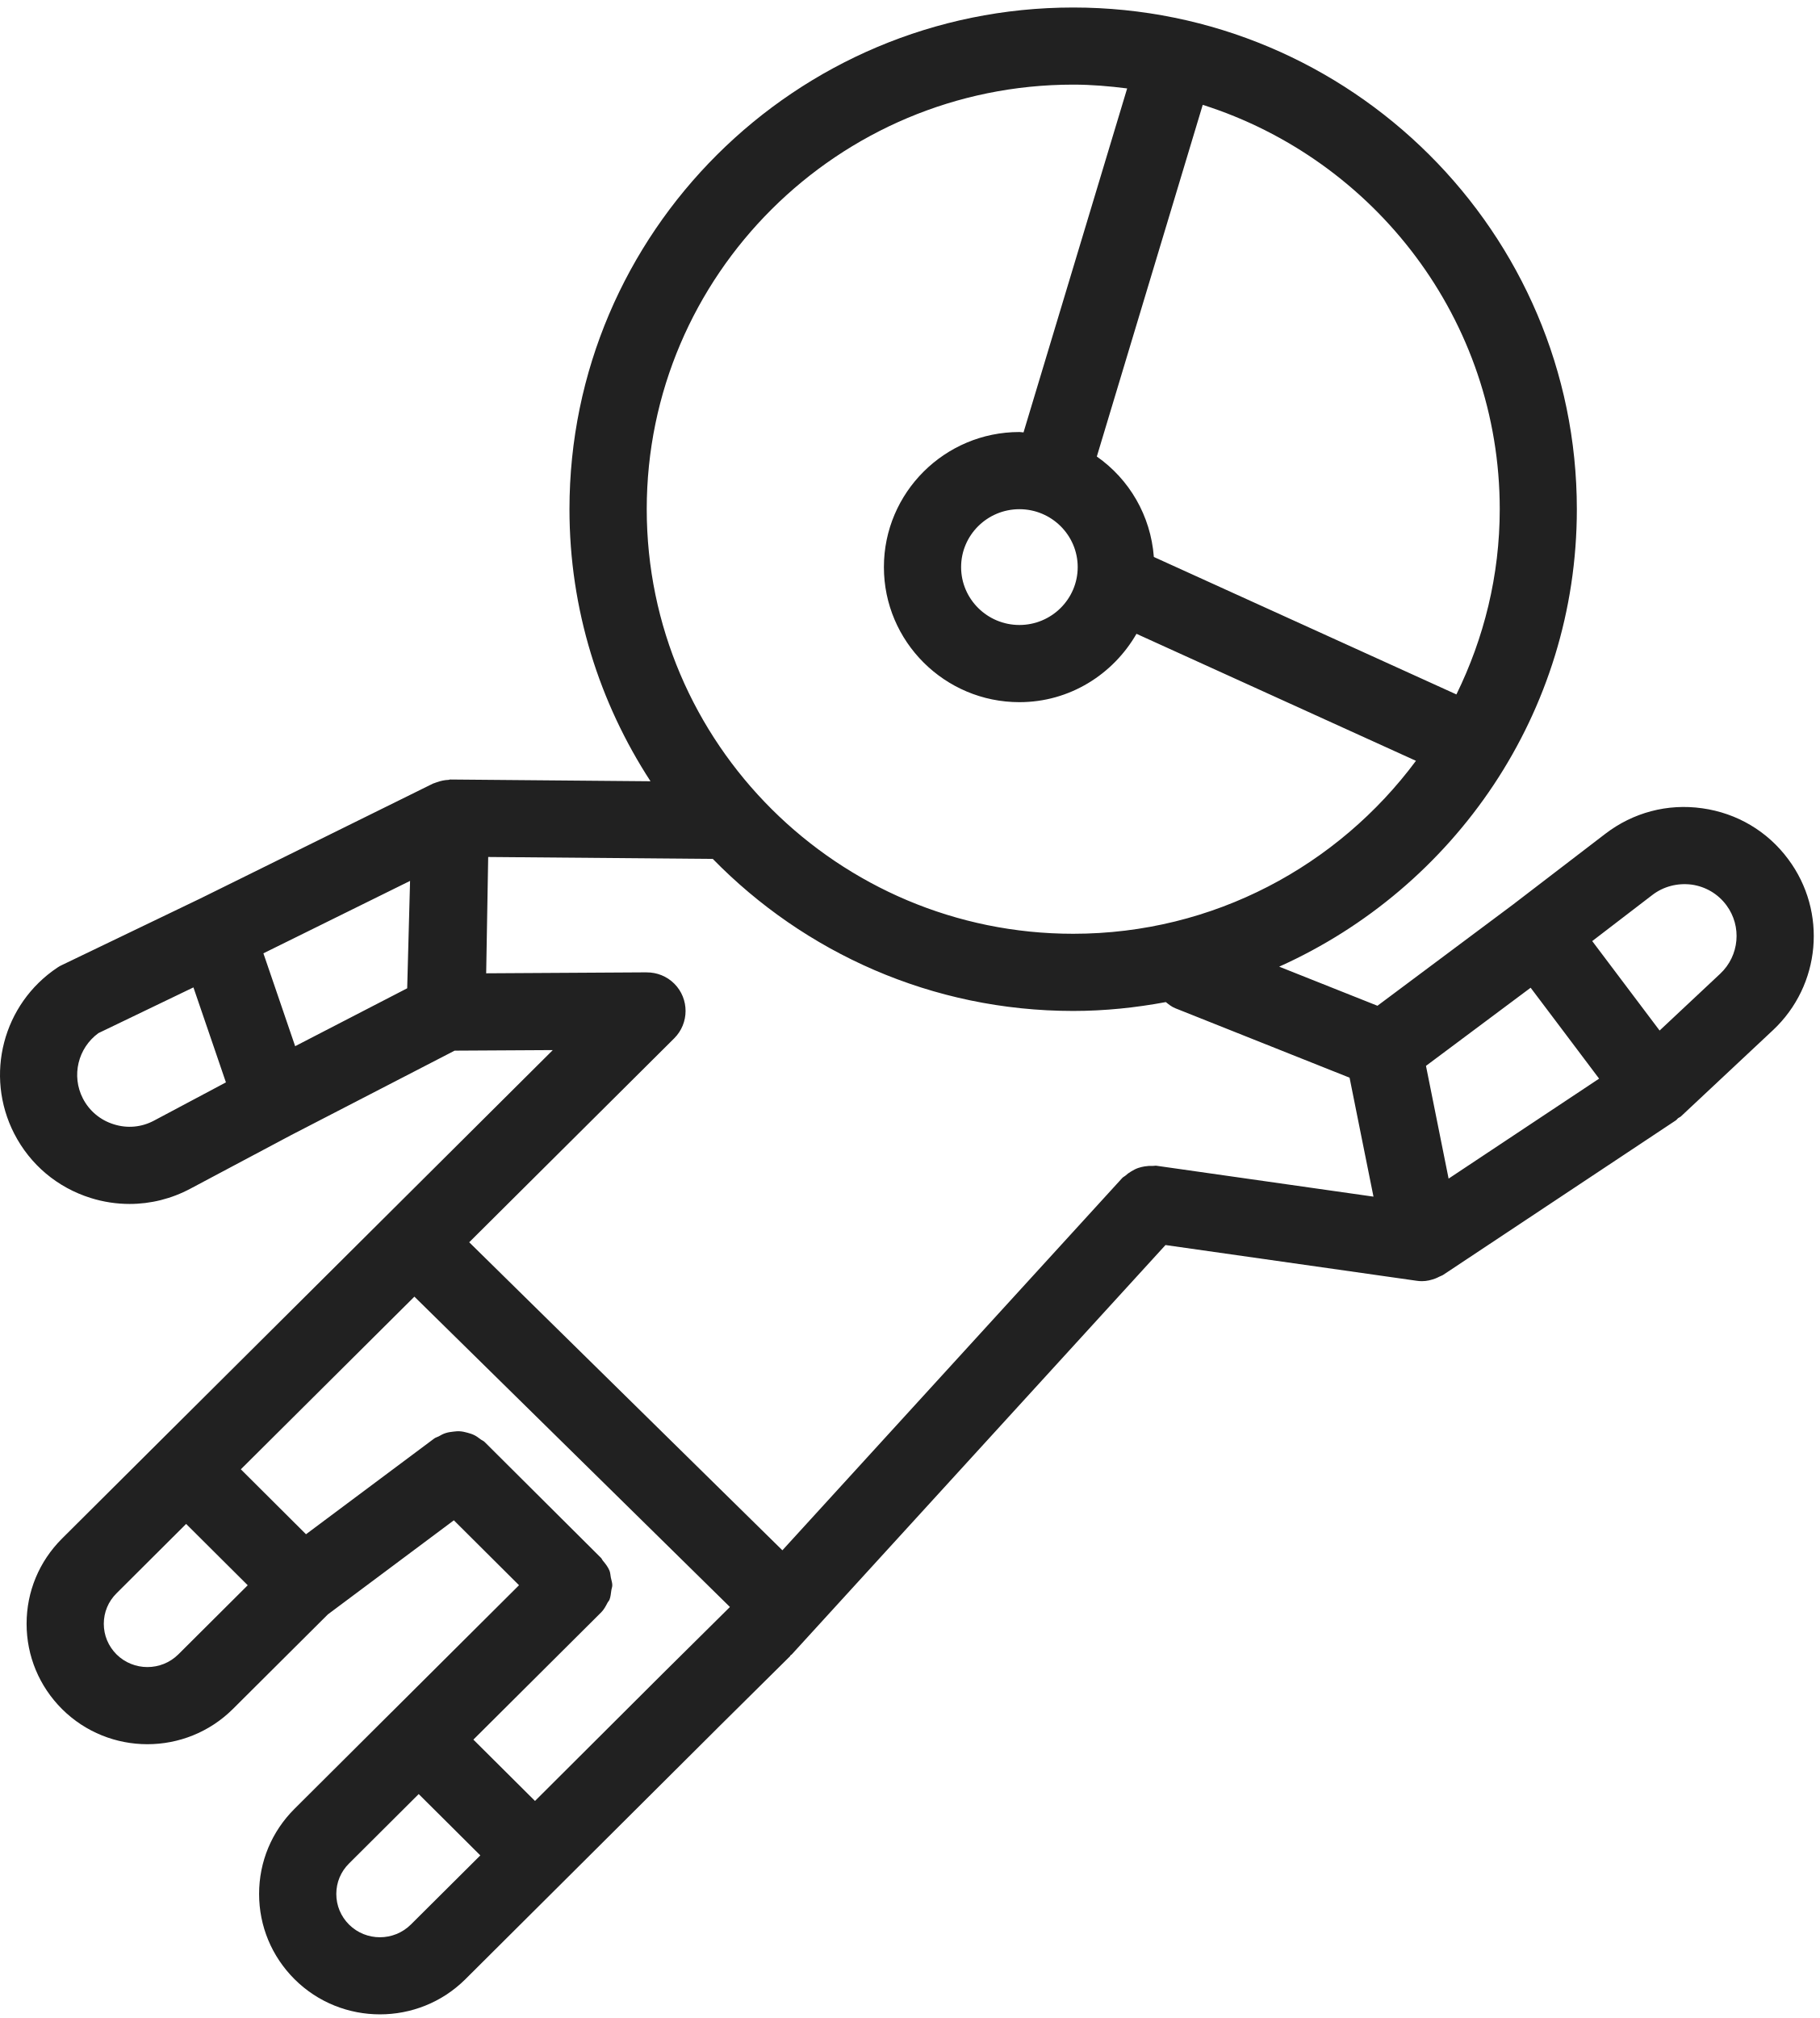
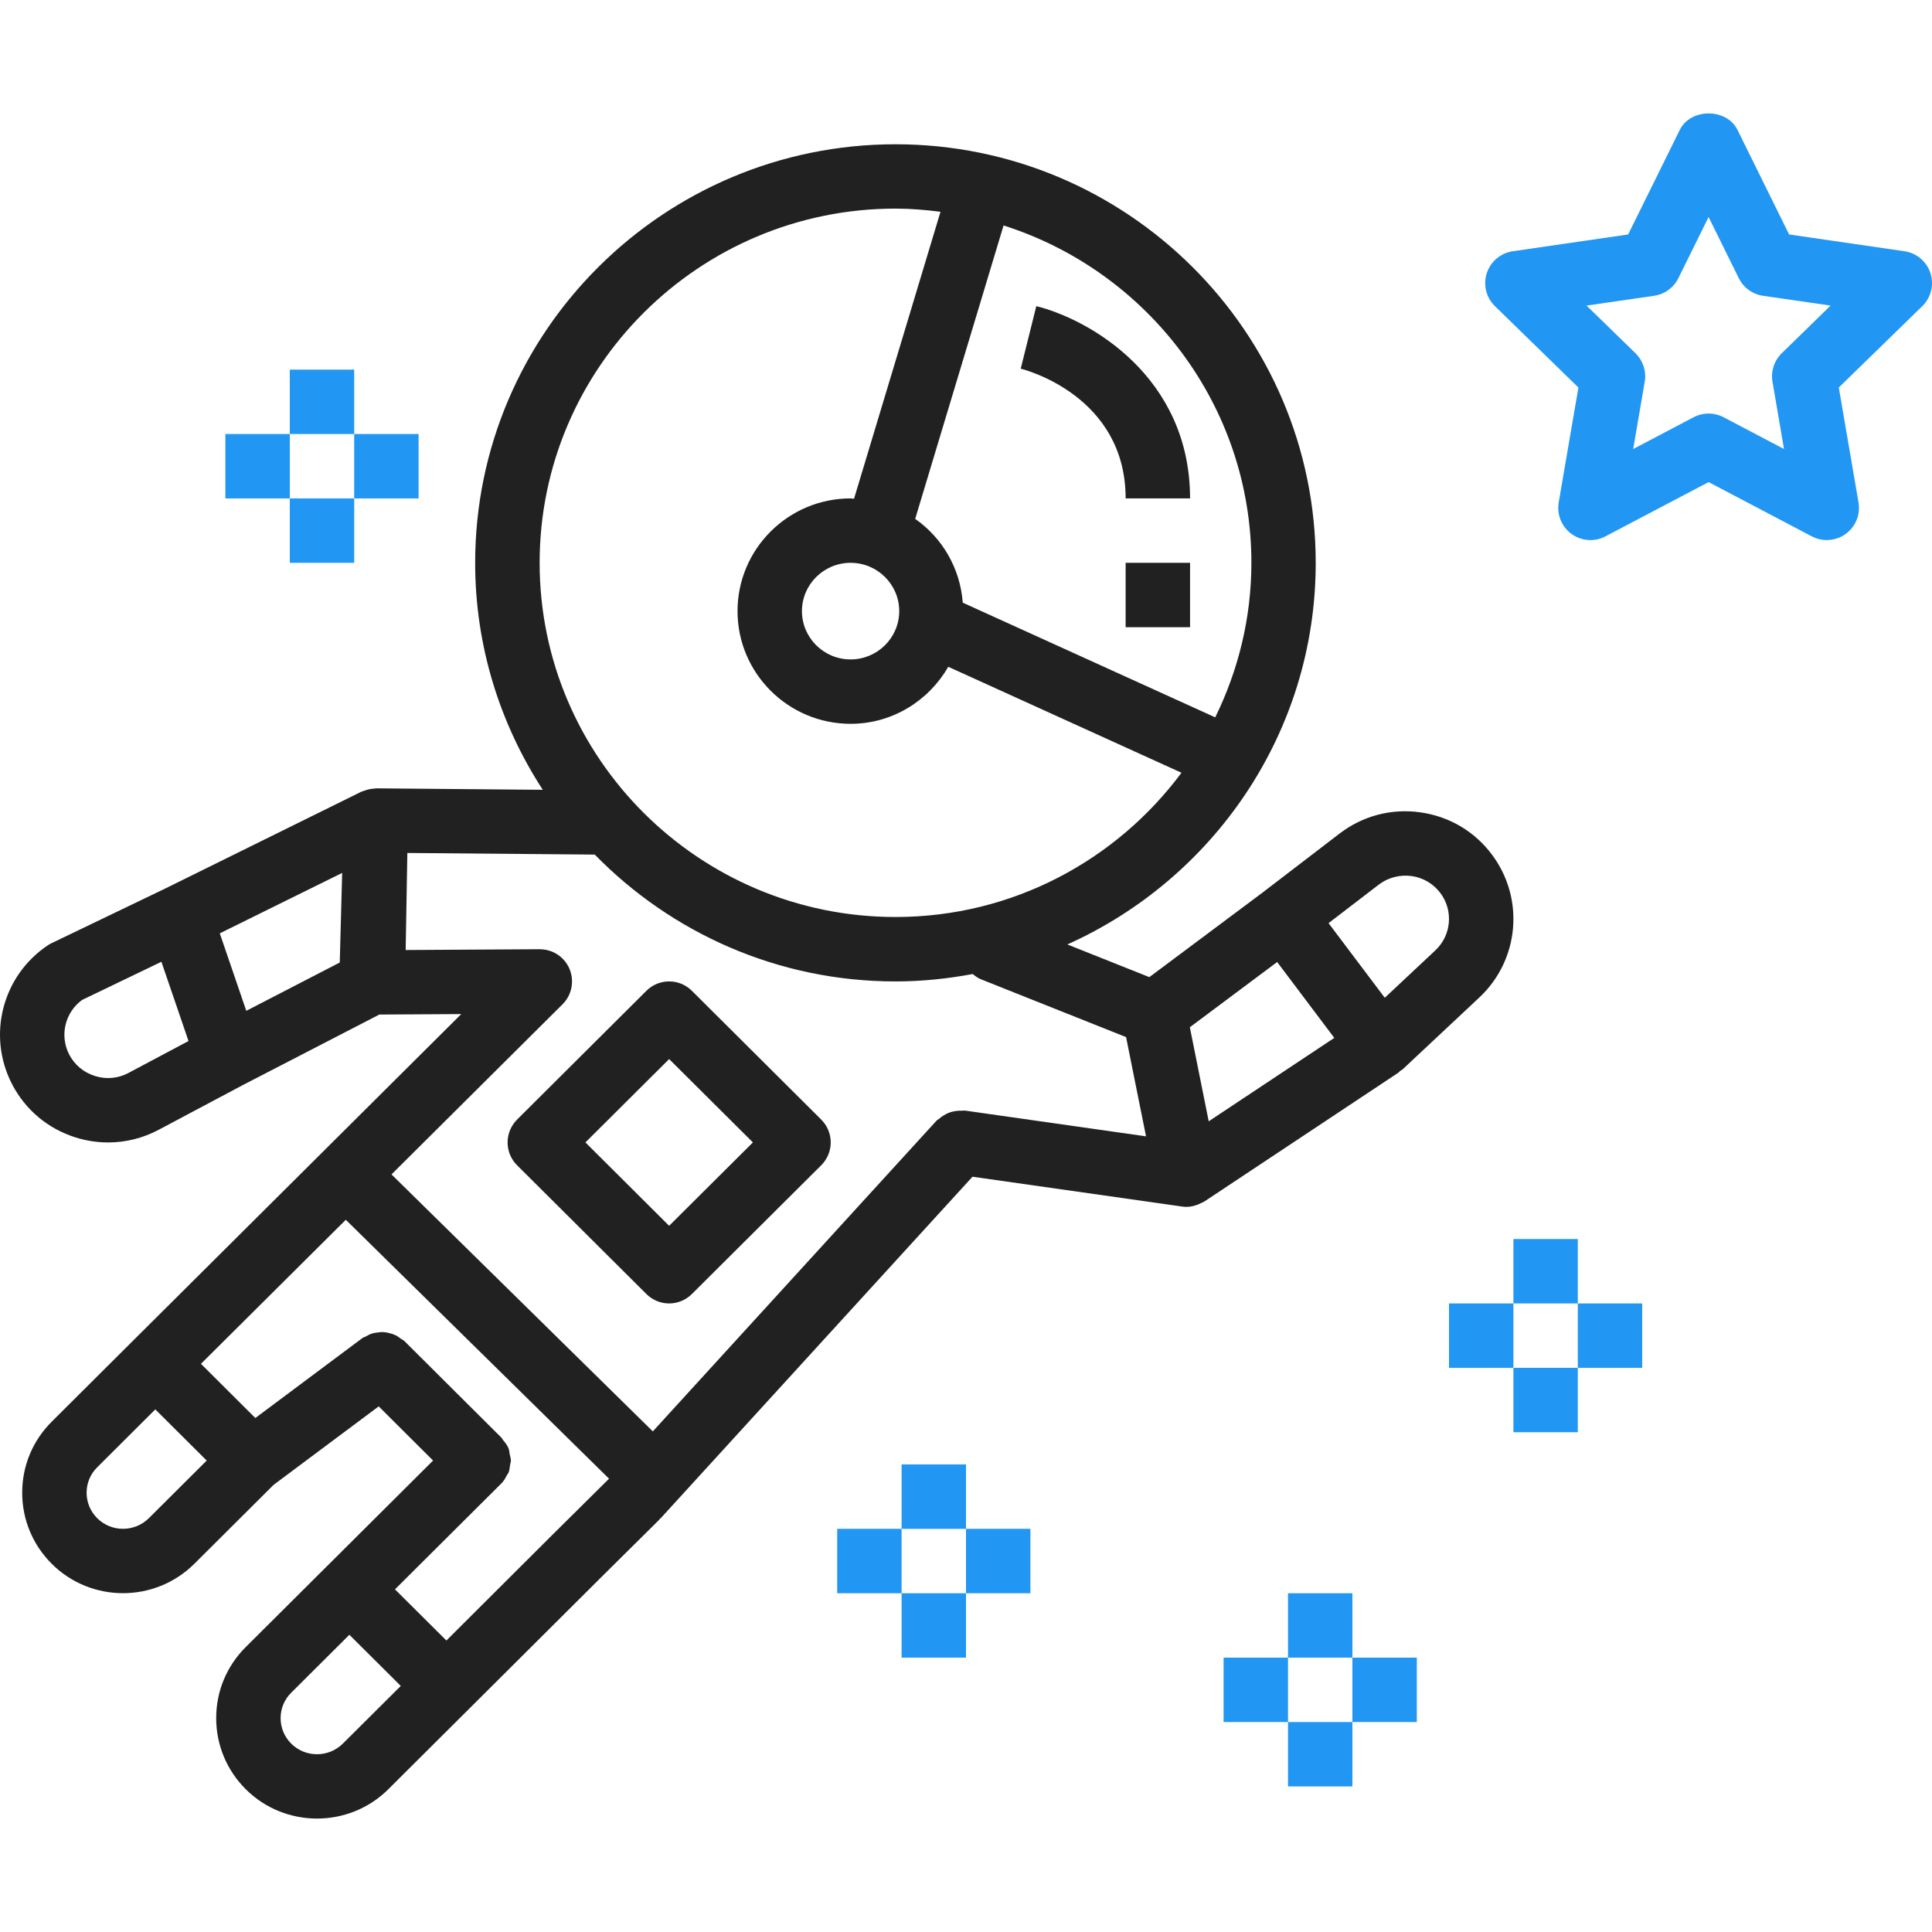
- <svg xmlns="http://www.w3.org/2000/svg" width="55" height="61" viewBox="0 0 55 61" fill="none">
-   <path d="M54.063 25.974C53.435 25.126 52.512 24.58 51.464 24.433C50.412 24.283 49.373 24.56 48.533 25.203L45.795 27.301L45.794 27.303L41.643 30.402L38.672 29.22C43.969 26.843 47.671 21.545 47.671 15.394C47.671 7.031 40.84 0.227 32.444 0.227C24.047 0.227 17.216 7.031 17.216 15.394C17.216 18.425 18.123 21.244 19.666 23.616L13.62 23.563C13.617 23.563 13.613 23.563 13.61 23.563C13.591 23.563 13.576 23.573 13.559 23.574C13.443 23.578 13.33 23.602 13.219 23.642C13.191 23.652 13.162 23.658 13.135 23.671C13.121 23.677 13.107 23.678 13.093 23.685L6.021 27.177C6.02 27.177 6.018 27.177 6.018 27.178L1.877 29.169C1.831 29.189 1.784 29.216 1.739 29.246C0.088 30.345 -0.474 32.504 0.43 34.268C0.912 35.206 1.732 35.896 2.74 36.212C3.129 36.334 3.525 36.393 3.919 36.393C4.553 36.393 5.181 36.238 5.756 35.931L8.792 34.317L13.744 31.759L16.712 31.742L4.808 43.588C4.807 43.59 4.806 43.59 4.805 43.591L1.876 46.507C1.185 47.196 0.804 48.109 0.804 49.084C0.804 50.057 1.185 50.972 1.876 51.662C2.587 52.369 3.521 52.724 4.456 52.724C5.392 52.724 6.325 52.369 7.038 51.662L9.913 48.799L13.721 45.956L15.691 47.918L11.838 51.755C11.836 51.756 11.835 51.756 11.834 51.758L8.906 54.674C8.214 55.363 7.833 56.276 7.833 57.25C7.833 58.223 8.214 59.139 8.906 59.829C9.616 60.536 10.552 60.89 11.486 60.89C12.421 60.89 13.357 60.536 14.068 59.829L16.998 56.912L21.684 52.245C21.685 52.244 21.685 52.243 21.686 52.242L23.895 50.054L23.887 50.046C23.901 50.032 23.921 50.027 23.935 50.012L35.235 37.635L42.828 38.715C42.883 38.724 42.938 38.727 42.992 38.727C43.134 38.727 43.27 38.693 43.402 38.643C43.441 38.629 43.474 38.61 43.511 38.592C43.553 38.571 43.597 38.559 43.637 38.532L50.666 33.865C50.692 33.848 50.706 33.82 50.73 33.801C50.758 33.779 50.793 33.77 50.819 33.745L53.6 31.14C55.047 29.784 55.247 27.563 54.063 25.974ZM4.66 33.872C4.281 34.075 3.851 34.116 3.439 33.985C3.03 33.858 2.699 33.579 2.505 33.203C2.153 32.517 2.357 31.681 2.974 31.23L5.848 29.847L6.54 31.869L6.83 32.718L4.66 33.872ZM12.31 29.874L8.923 31.624L8.365 29.991L7.963 28.817L12.397 26.628L12.31 29.874ZM45.34 15.392C45.34 17.401 44.861 19.296 44.03 20.991L34.883 16.836C34.788 15.582 34.137 14.484 33.159 13.8L36.361 3.169C41.563 4.823 45.34 9.675 45.34 15.392ZM19.552 15.392C19.552 8.316 25.336 2.558 32.446 2.558C32.999 2.558 33.54 2.605 34.076 2.673L30.943 13.071C30.901 13.07 30.862 13.059 30.819 13.059C28.56 13.059 26.722 14.89 26.722 17.142C26.722 19.394 28.56 21.225 30.819 21.225C32.337 21.225 33.65 20.387 34.358 19.159L42.807 22.998C40.456 26.162 36.694 28.226 32.446 28.226C25.336 28.226 19.552 22.468 19.552 15.392ZM32.581 17.142C32.581 18.107 31.79 18.892 30.819 18.892C29.847 18.892 29.056 18.107 29.056 17.142C29.056 16.177 29.847 15.392 30.819 15.392C31.79 15.392 32.581 16.177 32.581 17.142ZM5.392 50.008C4.875 50.52 4.038 50.519 3.523 50.009C3.274 49.76 3.138 49.432 3.138 49.084C3.138 48.736 3.274 48.408 3.523 48.162L5.627 46.065L7.489 47.919L5.392 50.008ZM12.422 58.174C11.905 58.687 11.068 58.688 10.552 58.176C10.303 57.927 10.167 57.599 10.167 57.25C10.167 56.903 10.303 56.575 10.552 56.329L12.658 54.231L13.539 55.107L14.521 56.085L12.422 58.174ZM20.038 50.586C20.037 50.587 20.036 50.587 20.035 50.589L16.174 54.439L15.293 53.562L14.311 52.585L18.168 48.745C18.168 48.745 18.168 48.745 18.168 48.744C18.169 48.743 18.17 48.743 18.172 48.742C18.259 48.654 18.314 48.549 18.368 48.445C18.383 48.415 18.412 48.389 18.425 48.358C18.461 48.268 18.467 48.171 18.481 48.077C18.488 48.023 18.511 47.973 18.511 47.918C18.511 47.84 18.483 47.764 18.467 47.687C18.453 47.617 18.453 47.546 18.426 47.478C18.382 47.368 18.306 47.272 18.227 47.177C18.204 47.151 18.196 47.119 18.172 47.094C18.172 47.094 18.172 47.094 18.171 47.094C18.169 47.093 18.169 47.091 18.168 47.09L14.653 43.59C14.616 43.552 14.568 43.537 14.526 43.506C14.464 43.458 14.405 43.413 14.336 43.38C14.269 43.347 14.201 43.327 14.131 43.308C14.057 43.287 13.985 43.271 13.906 43.265C13.835 43.26 13.769 43.267 13.697 43.276C13.619 43.285 13.546 43.295 13.47 43.32C13.396 43.343 13.331 43.379 13.264 43.418C13.22 43.442 13.171 43.451 13.13 43.481L9.251 46.377L7.281 44.414L12.528 39.195L22.067 48.576L20.038 50.586ZM34.954 35.237C34.921 35.233 34.889 35.245 34.855 35.243C34.77 35.239 34.688 35.244 34.603 35.258C34.537 35.27 34.474 35.283 34.411 35.305C34.336 35.331 34.269 35.366 34.2 35.408C34.134 35.447 34.075 35.489 34.018 35.542C33.99 35.566 33.956 35.578 33.93 35.606L23.653 46.862L14.185 37.551L20.383 31.386C20.839 30.931 20.841 30.192 20.386 29.735C20.156 29.505 19.854 29.392 19.552 29.393V29.392L14.698 29.421L14.759 25.905L21.549 25.963C24.317 28.794 28.176 30.559 32.446 30.559C33.403 30.559 34.336 30.46 35.245 30.291C35.332 30.361 35.419 30.432 35.528 30.476L40.8 32.576L41.133 34.235L41.523 36.172L34.954 35.237ZM43.794 35.627L43.11 32.219L46.274 29.857L47.102 30.955L48.344 32.605L43.794 35.627ZM52.005 29.434L50.173 31.151L48.136 28.447L49.954 27.053C50.294 26.792 50.722 26.686 51.142 26.74C51.564 26.8 51.938 27.02 52.192 27.362C52.666 28 52.585 28.89 52.005 29.434Z" fill="#212121" />
+ <svg xmlns="http://www.w3.org/2000/svg" width="70" height="70" viewBox="0 0 70 70" fill="none">
+   <path d="M69.943 9.896C69.806 9.475 69.442 9.167 69.002 9.103L64.823 8.495L62.953 4.708C62.561 3.91 61.253 3.91 60.861 4.708L58.991 8.495L54.811 9.103C54.372 9.167 54.008 9.474 53.869 9.897C53.732 10.319 53.845 10.783 54.164 11.092L57.189 14.041L56.475 18.203C56.401 18.641 56.58 19.083 56.938 19.345C57.301 19.608 57.775 19.641 58.168 19.433L61.906 17.467L65.644 19.433C65.815 19.523 66.002 19.567 66.188 19.567C66.429 19.567 66.671 19.493 66.874 19.344C67.233 19.083 67.413 18.641 67.337 18.203L66.623 14.04L69.648 11.092C69.965 10.782 70.08 10.319 69.943 9.896ZM64.556 12.799C64.281 13.066 64.156 13.454 64.221 13.832L64.638 16.269L62.45 15.118C62.279 15.029 62.093 14.984 61.906 14.984C61.719 14.984 61.534 15.029 61.362 15.118L59.174 16.269L59.591 13.832C59.657 13.454 59.531 13.068 59.257 12.799L57.484 11.072L59.932 10.717C60.312 10.662 60.64 10.423 60.811 10.078L61.905 7.862L62.999 10.078C63.17 10.422 63.497 10.662 63.878 10.717L66.326 11.072L64.556 12.799Z" fill="#2196F3" />
+   <path d="M57.167 44.892H54.834V47.226H57.167V44.892Z" fill="#2196F3" />
+   <path d="M57.167 49.559H54.834V51.892H57.167V49.559Z" fill="#2196F3" />
+   <path d="M59.5 47.226H57.167V49.559H59.5V47.226Z" fill="#2196F3" />
+   <path d="M54.834 47.226H52.5V49.559H54.834V47.226Z" fill="#2196F3" />
+   <path d="M49 57.726H46.667V60.059H49V57.726Z" fill="#2196F3" />
+   <path d="M49 62.393H46.667V64.726H49V62.393Z" fill="#2196F3" />
+   <path d="M51.334 60.059H49V62.393H51.334V60.059Z" fill="#2196F3" />
+   <path d="M46.667 60.059H44.333V62.393H46.667V60.059Z" fill="#2196F3" />
+   <path d="M35 53.059H32.667V55.393H35V53.059Z" fill="#2196F3" />
+   <path d="M35 57.726H32.667V60.059H35V57.726Z" fill="#2196F3" />
+   <path d="M37.333 55.392H35V57.726H37.333V55.392Z" fill="#2196F3" />
+   <path d="M32.667 55.392H30.333V57.726H32.667V55.392Z" fill="#2196F3" />
+   <path d="M12.833 13.392H10.5V15.725H12.833V13.392Z" fill="#2196F3" />
+   <path d="M12.833 18.059H10.5V20.392H12.833V18.059Z" fill="#2196F3" />
+   <path d="M15.166 15.725H12.833V18.059H15.166V15.725Z" fill="#2196F3" />
+   <path d="M10.5 15.725H8.166V18.059H10.5V15.725Z" fill="#2196F3" />
+   <path d="M54.063 30.974C53.435 30.126 52.512 29.58 51.464 29.433C50.412 29.283 49.373 29.56 48.533 30.203L45.795 32.301L45.794 32.303L41.643 35.403L38.672 34.219C43.969 31.843 47.671 26.545 47.671 20.394C47.671 12.031 40.84 5.227 32.444 5.227C24.047 5.227 17.216 12.031 17.216 20.394C17.216 23.425 18.123 26.244 19.666 28.616L13.62 28.563C13.617 28.563 13.613 28.563 13.61 28.563C13.591 28.563 13.576 28.573 13.559 28.574C13.443 28.578 13.33 28.602 13.219 28.642C13.191 28.652 13.162 28.658 13.135 28.671C13.121 28.677 13.107 28.678 13.093 28.685L6.021 32.176C6.02 32.176 6.018 32.176 6.018 32.178L1.877 34.169C1.831 34.189 1.784 34.216 1.739 34.246C0.088 35.345 -0.474 37.504 0.43 39.268C0.912 40.206 1.732 40.896 2.74 41.212C3.129 41.334 3.525 41.393 3.92 41.393C4.553 41.393 5.181 41.238 5.756 40.931L8.792 39.317L13.744 36.759L16.712 36.742L4.808 48.588C4.807 48.59 4.806 48.59 4.805 48.591L1.877 51.507C1.185 52.196 0.804 53.109 0.804 54.084C0.804 55.056 1.185 55.972 1.877 56.662C2.587 57.369 3.522 57.724 4.456 57.724C5.392 57.724 6.325 57.369 7.038 56.662L9.913 53.799L13.721 50.956L15.691 52.918L11.838 56.755C11.836 56.756 11.835 56.756 11.834 56.758L8.906 59.674C8.214 60.362 7.833 61.276 7.833 62.25C7.833 63.223 8.214 64.139 8.906 64.829C9.616 65.536 10.552 65.89 11.486 65.89C12.421 65.89 13.357 65.536 14.068 64.829L16.998 61.912L21.684 57.245C21.685 57.244 21.685 57.243 21.686 57.242L23.895 55.054L23.887 55.046C23.901 55.032 23.921 55.027 23.935 55.012L35.235 42.635L42.828 43.715C42.883 43.724 42.938 43.727 42.993 43.727C43.134 43.727 43.27 43.693 43.402 43.643C43.441 43.629 43.474 43.61 43.511 43.592C43.553 43.571 43.597 43.559 43.637 43.532L50.666 38.865C50.692 38.848 50.706 38.82 50.73 38.801C50.758 38.779 50.793 38.77 50.819 38.745L53.6 36.14C55.047 34.784 55.247 32.563 54.063 30.974ZM4.66 38.872C4.281 39.075 3.851 39.116 3.439 38.985C3.03 38.858 2.699 38.579 2.505 38.203C2.153 37.517 2.357 36.681 2.974 36.23L5.848 34.847L6.54 36.869L6.83 37.718L4.66 38.872ZM12.31 34.874L8.923 36.624L8.365 34.991L7.963 33.817L12.397 31.628L12.31 34.874ZM45.34 20.392C45.34 22.401 44.861 24.296 44.03 25.991L34.883 21.836C34.788 20.582 34.137 19.484 33.159 18.8L36.361 8.169C41.563 9.823 45.34 14.675 45.34 20.392ZM19.552 20.392C19.552 13.316 25.336 7.558 32.446 7.558C32.999 7.558 33.54 7.605 34.076 7.673L30.943 18.071C30.901 18.07 30.862 18.058 30.819 18.058C28.56 18.058 26.722 19.89 26.722 22.142C26.722 24.394 28.56 26.225 30.819 26.225C32.337 26.225 33.65 25.387 34.358 24.159L42.807 27.998C40.456 31.162 36.694 33.225 32.446 33.225C25.336 33.225 19.552 27.468 19.552 20.392ZM32.581 22.142C32.581 23.107 31.79 23.892 30.819 23.892C29.847 23.892 29.056 23.107 29.056 22.142C29.056 21.177 29.847 20.392 30.819 20.392C31.79 20.392 32.581 21.177 32.581 22.142ZM5.392 55.008C4.875 55.52 4.038 55.519 3.523 55.009C3.274 54.76 3.138 54.432 3.138 54.084C3.138 53.736 3.274 53.408 3.523 53.162L5.627 51.065L7.489 52.919L5.392 55.008ZM12.422 63.174C11.905 63.687 11.068 63.688 10.552 63.176C10.303 62.927 10.167 62.599 10.167 62.25C10.167 61.903 10.303 61.575 10.552 61.329L12.658 59.231L13.539 60.107L14.521 61.085L12.422 63.174ZM20.038 55.586C20.037 55.587 20.036 55.587 20.035 55.589L16.174 59.439L15.293 58.562L14.311 57.585L18.168 53.745C18.168 53.745 18.168 53.745 18.168 53.744C18.169 53.743 18.17 53.743 18.172 53.742C18.259 53.654 18.314 53.549 18.368 53.445C18.383 53.415 18.412 53.389 18.425 53.358C18.461 53.268 18.467 53.171 18.481 53.077C18.488 53.023 18.511 52.973 18.511 52.918C18.511 52.84 18.483 52.764 18.467 52.687C18.453 52.617 18.453 52.546 18.426 52.478C18.382 52.368 18.306 52.272 18.227 52.177C18.204 52.151 18.196 52.119 18.172 52.094C18.172 52.094 18.172 52.094 18.171 52.094C18.169 52.093 18.169 52.091 18.168 52.09L14.653 48.59C14.616 48.552 14.568 48.537 14.526 48.506C14.464 48.458 14.405 48.413 14.336 48.38C14.269 48.347 14.201 48.327 14.132 48.308C14.057 48.287 13.985 48.271 13.906 48.265C13.835 48.26 13.769 48.267 13.697 48.276C13.619 48.285 13.546 48.295 13.47 48.32C13.396 48.343 13.331 48.379 13.264 48.418C13.22 48.442 13.171 48.451 13.13 48.481L9.251 51.377L7.281 49.414L12.529 44.195L22.067 53.576L20.038 55.586ZM34.955 40.237C34.921 40.233 34.889 40.245 34.855 40.243C34.77 40.239 34.689 40.244 34.603 40.258C34.537 40.27 34.474 40.283 34.411 40.305C34.336 40.331 34.269 40.366 34.2 40.408C34.134 40.447 34.075 40.489 34.018 40.542C33.99 40.566 33.956 40.578 33.93 40.606L23.653 51.862L14.185 42.551L20.383 36.386C20.839 35.931 20.841 35.192 20.386 34.735C20.156 34.505 19.854 34.392 19.552 34.393V34.392L14.698 34.421L14.759 30.905L21.549 30.963C24.317 33.794 28.176 35.559 32.446 35.559C33.403 35.559 34.336 35.46 35.245 35.291C35.332 35.361 35.419 35.432 35.528 35.476L40.8 37.576L41.133 39.235L41.523 41.172L34.955 40.237ZM43.794 40.627L43.11 37.219L46.274 34.856L47.102 35.955L48.344 37.605L43.794 40.627ZM52.005 34.434L50.173 36.151L48.136 33.447L49.954 32.053C50.294 31.792 50.722 31.686 51.142 31.74C51.564 31.8 51.938 32.02 52.192 32.362C52.666 33 52.585 33.891 52.005 34.434Z" fill="#212121" />
+   <path d="M29.755 40.565L25.067 35.898C24.613 35.445 23.875 35.445 23.421 35.898L18.734 40.565C18.515 40.786 18.391 41.082 18.391 41.392C18.391 41.703 18.514 42 18.734 42.219L23.421 46.886C23.648 47.112 23.947 47.226 24.244 47.226C24.542 47.226 24.84 47.112 25.067 46.886L29.755 42.219C29.974 42 30.099 41.703 30.099 41.392C30.099 41.082 29.975 40.784 29.755 40.565ZM24.244 44.413L21.211 41.392L24.244 38.372L27.279 41.392L24.244 44.413Z" fill="#212121" />
+   <path d="M37.547 11.092L36.983 13.358C37.139 13.397 40.784 14.346 40.784 18.059H43.118C43.118 13.646 39.474 11.572 37.547 11.092Z" fill="#212121" />
+   <path d="M43.118 20.392H40.784V22.725H43.118V20.392Z" fill="#212121" />
</svg>
